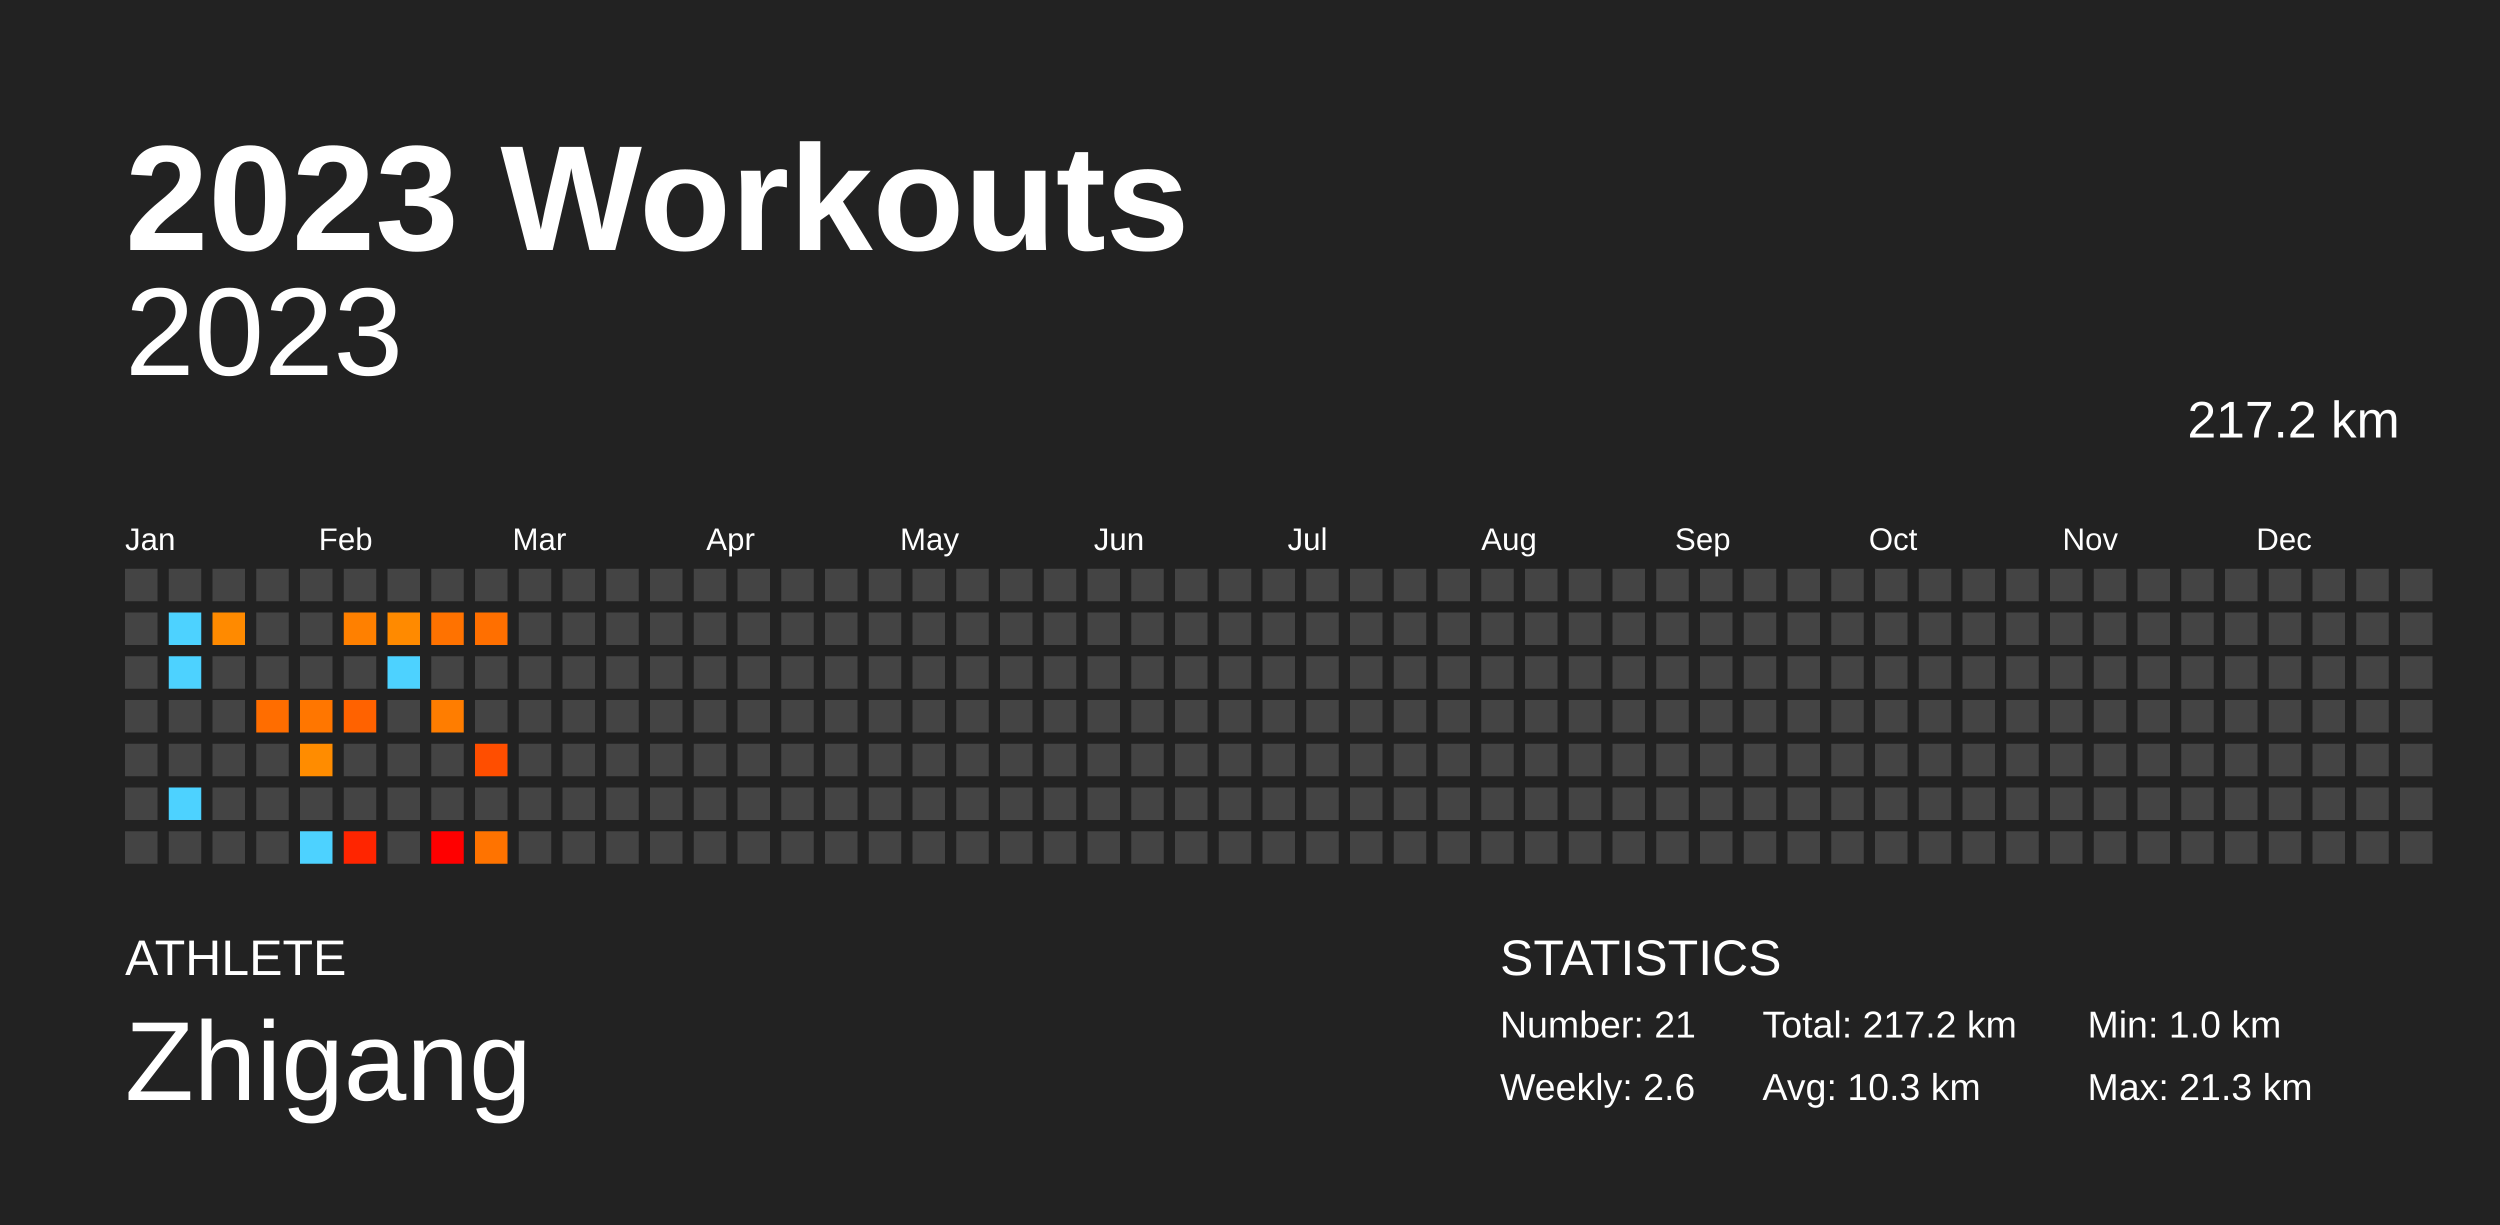
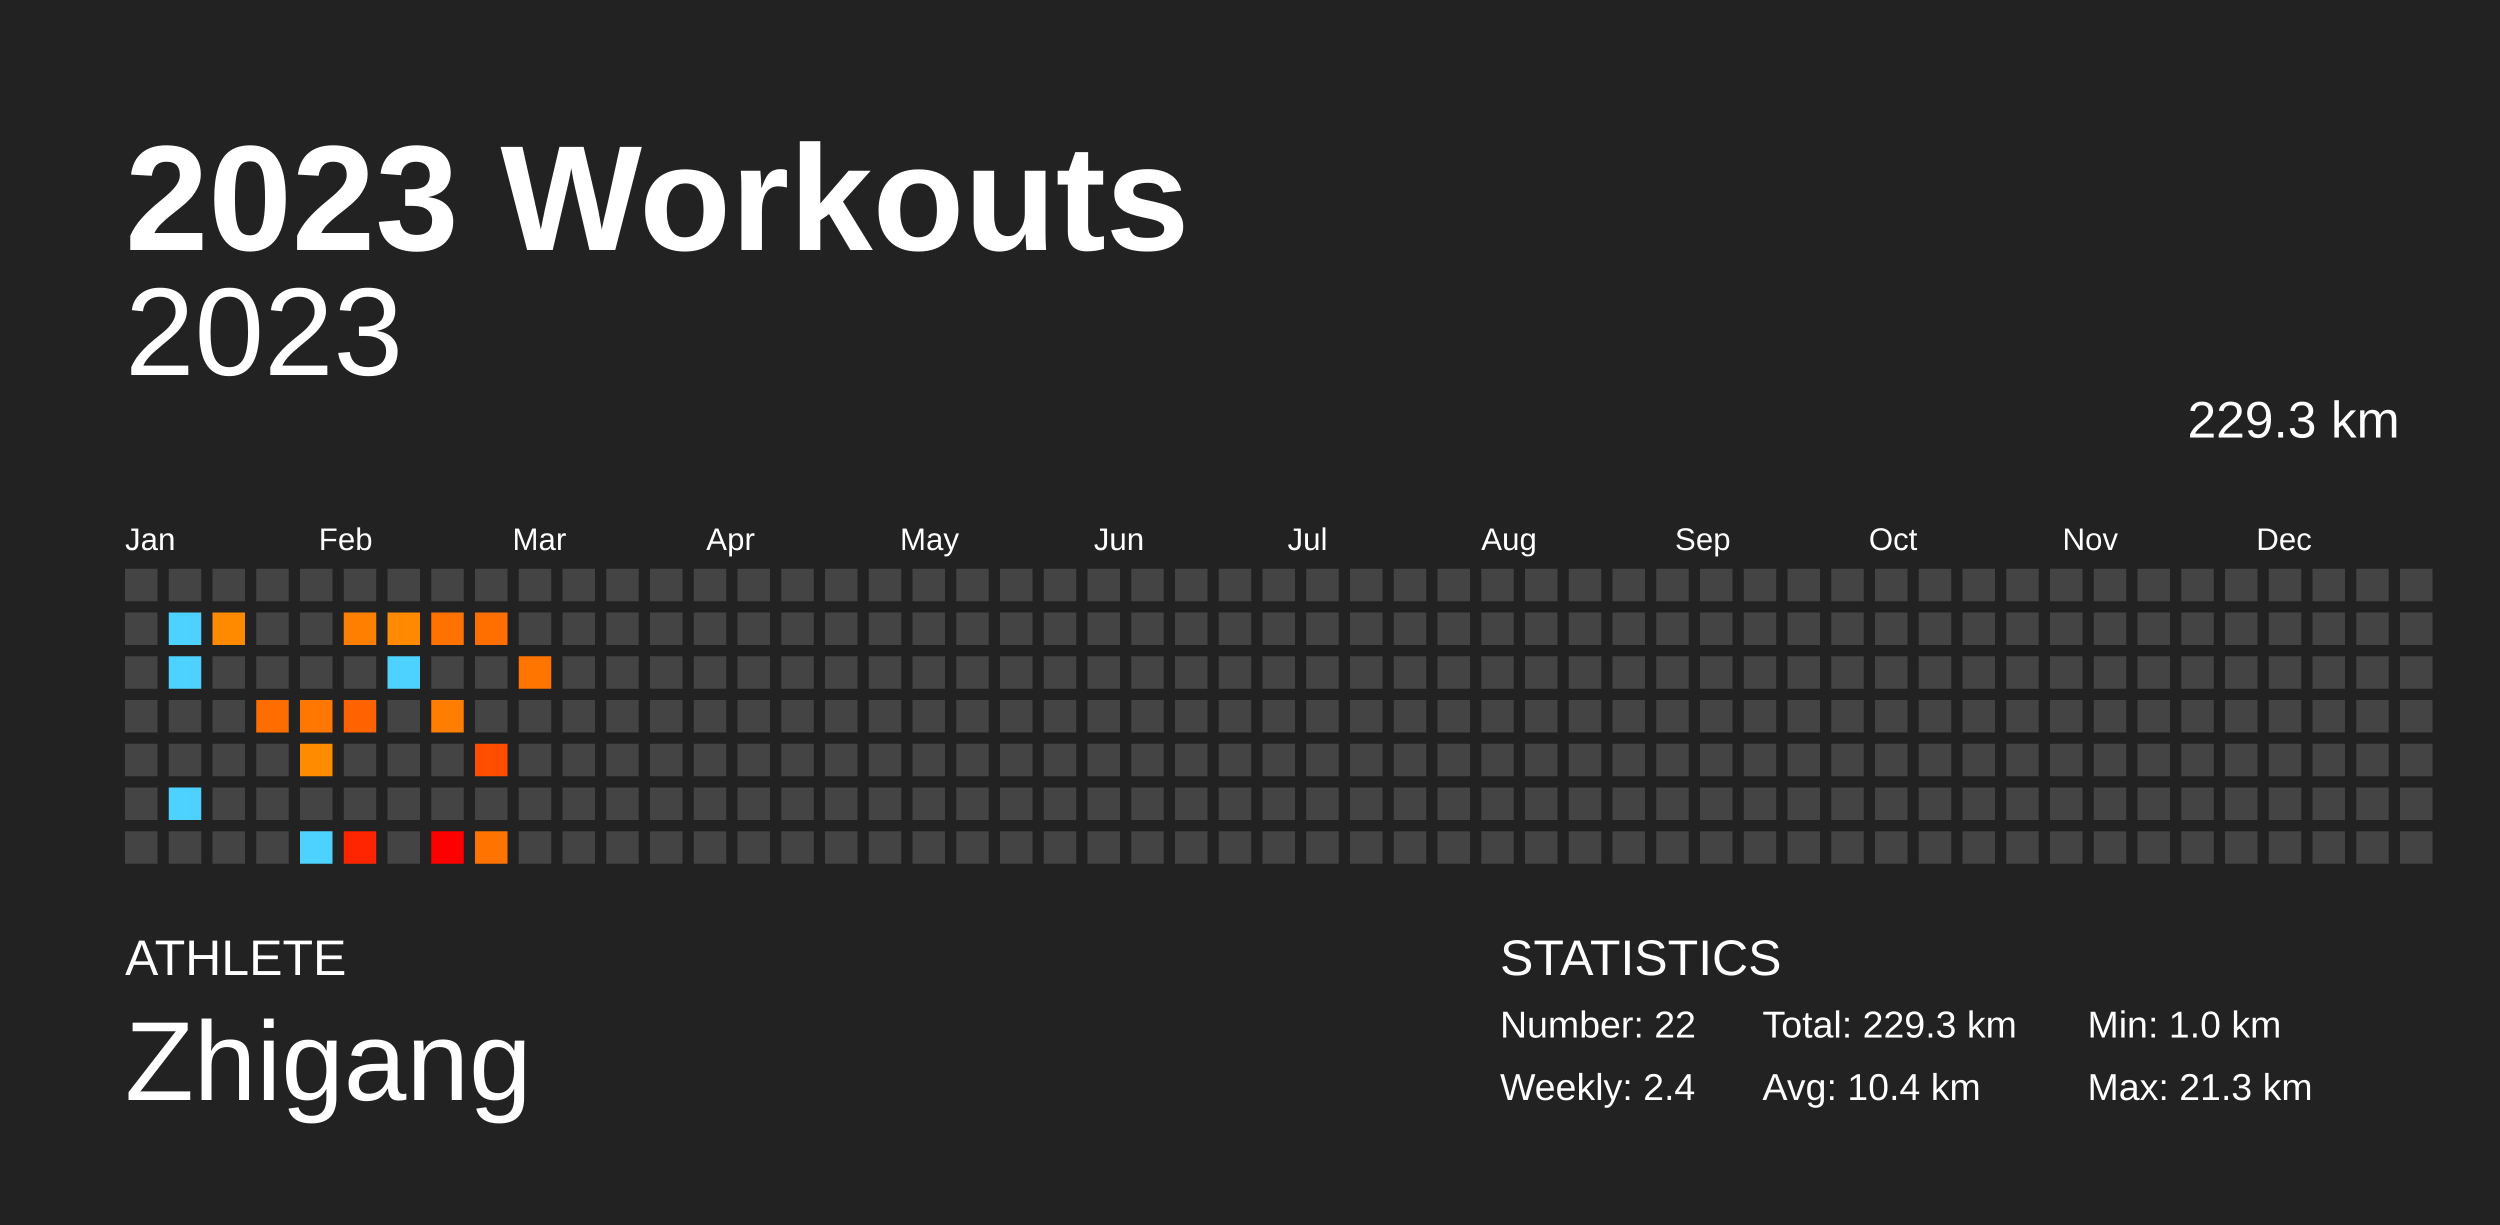
<svg xmlns="http://www.w3.org/2000/svg" baseProfile="full" height="98mm" version="1.1" viewBox="0,0,200,98" width="200mm">
  <defs />
  <rect fill="#222222" height="98" width="200" x="0" y="0" />
  <text fill="#FFFFFF" style="font-size:12px; font-family:Arial; font-weight:bold;" x="10" y="20">2023 Workouts</text>
  <text fill="#FFFFFF" style="font-size:4px; font-family:Arial" x="10" y="78">ATHLETE</text>
  <text fill="#FFFFFF" style="font-size:9px; font-family:Arial" x="10" y="88">Zhigang</text>
  <text fill="#FFFFFF" style="font-size:4px; font-family:Arial" x="120" y="78">STATISTICS</text>
-   <text fill="#FFFFFF" style="font-size:3px; font-family:Arial" x="120" y="83">Number: 21</text>
-   <text fill="#FFFFFF" style="font-size:3px; font-family:Arial" x="120" y="88">Weekly: 2.6</text>
-   <text fill="#FFFFFF" style="font-size:3px; font-family:Arial" x="141" y="83">Total: 217.2 km</text>
-   <text fill="#FFFFFF" style="font-size:3px; font-family:Arial" x="141" y="88">Avg: 10.3 km</text>
+   <text fill="#FFFFFF" style="font-size:3px; font-family:Arial" x="120" y="83">Number: 22</text>
+   <text fill="#FFFFFF" style="font-size:3px; font-family:Arial" x="120" y="88">Weekly: 2.4</text>
+   <text fill="#FFFFFF" style="font-size:3px; font-family:Arial" x="141" y="83">Total: 229.3 km</text>
+   <text fill="#FFFFFF" style="font-size:3px; font-family:Arial" x="141" y="88">Avg: 10.4 km</text>
  <text fill="#FFFFFF" style="font-size:3px; font-family:Arial" x="167" y="83">Min: 1.0 km</text>
  <text fill="#FFFFFF" style="font-size:3px; font-family:Arial" x="167" y="88">Max: 21.3 km</text>
  <text alignment-baseline="hanging" fill="#FFFFFF" style="font-size:10.0px; font-family:Arial;" x="10" y="30">2023</text>
-   <text alignment-baseline="hanging" fill="#FFFFFF" style="font-size:4.125px; font-family:Arial;" x="175" y="35">217.2 km</text>
+   <text alignment-baseline="hanging" fill="#FFFFFF" style="font-size:4.125px; font-family:Arial;" x="175" y="35">229.3 km</text>
  <text fill="#FFFFFF" style="font-size:2.5px; font-family:Arial" x="10.0" y="44">Jan</text>
  <text fill="#FFFFFF" style="font-size:2.5px; font-family:Arial" x="25.5" y="44">Feb</text>
  <text fill="#FFFFFF" style="font-size:2.5px; font-family:Arial" x="41.0" y="44">Mar</text>
  <text fill="#FFFFFF" style="font-size:2.5px; font-family:Arial" x="56.5" y="44">Apr</text>
  <text fill="#FFFFFF" style="font-size:2.5px; font-family:Arial" x="72.0" y="44">May</text>
  <text fill="#FFFFFF" style="font-size:2.5px; font-family:Arial" x="87.5" y="44">Jun</text>
  <text fill="#FFFFFF" style="font-size:2.5px; font-family:Arial" x="103.0" y="44">Jul</text>
  <text fill="#FFFFFF" style="font-size:2.5px; font-family:Arial" x="118.5" y="44">Aug</text>
  <text fill="#FFFFFF" style="font-size:2.5px; font-family:Arial" x="134.0" y="44">Sep</text>
  <text fill="#FFFFFF" style="font-size:2.5px; font-family:Arial" x="149.5" y="44">Oct</text>
  <text fill="#FFFFFF" style="font-size:2.5px; font-family:Arial" x="165.0" y="44">Nov</text>
  <text fill="#FFFFFF" style="font-size:2.5px; font-family:Arial" x="180.5" y="44">Dec</text>
  <rect fill="#444444" height="2.6" width="2.6" x="10.0" y="45.5" />
  <rect fill="#444444" height="2.6" width="2.6" x="10.0" y="49.0" />
  <rect fill="#444444" height="2.6" width="2.6" x="10.0" y="52.5" />
  <rect fill="#444444" height="2.6" width="2.6" x="10.0" y="56.0" />
  <rect fill="#444444" height="2.6" width="2.6" x="10.0" y="59.5" />
  <rect fill="#444444" height="2.6" width="2.6" x="10.0" y="63.0" />
  <rect fill="#444444" height="2.6" width="2.6" x="10.0" y="66.5" />
  <rect fill="#444444" height="2.6" width="2.6" x="13.5" y="45.5" />
  <rect fill="#4dd2ff" height="2.6" width="2.6" x="13.5" y="49.0" />
  <rect fill="#4dd2ff" height="2.6" width="2.6" x="13.5" y="52.5" />
  <rect fill="#444444" height="2.6" width="2.6" x="13.5" y="56.0" />
  <rect fill="#444444" height="2.6" width="2.6" x="13.5" y="59.5" />
  <rect fill="#4dd2ff" height="2.6" width="2.6" x="13.5" y="63.0" />
  <rect fill="#444444" height="2.6" width="2.6" x="13.5" y="66.5" />
  <rect fill="#444444" height="2.6" width="2.6" x="17.0" y="45.5" />
  <rect fill="#ff8a00" height="2.6" width="2.6" x="17.0" y="49.0" />
  <rect fill="#444444" height="2.6" width="2.6" x="17.0" y="52.5" />
  <rect fill="#444444" height="2.6" width="2.6" x="17.0" y="56.0" />
  <rect fill="#444444" height="2.6" width="2.6" x="17.0" y="59.5" />
  <rect fill="#444444" height="2.6" width="2.6" x="17.0" y="63.0" />
  <rect fill="#444444" height="2.6" width="2.6" x="17.0" y="66.5" />
  <rect fill="#444444" height="2.6" width="2.6" x="20.5" y="45.5" />
  <rect fill="#444444" height="2.6" width="2.6" x="20.5" y="49.0" />
  <rect fill="#444444" height="2.6" width="2.6" x="20.5" y="52.5" />
  <rect fill="#ff6d00" height="2.6" width="2.6" x="20.5" y="56.0" />
  <rect fill="#444444" height="2.6" width="2.6" x="20.5" y="59.5" />
  <rect fill="#444444" height="2.6" width="2.6" x="20.5" y="63.0" />
  <rect fill="#444444" height="2.6" width="2.6" x="20.5" y="66.5" />
  <rect fill="#444444" height="2.6" width="2.6" x="24.0" y="45.5" />
  <rect fill="#444444" height="2.6" width="2.6" x="24.0" y="49.0" />
  <rect fill="#444444" height="2.6" width="2.6" x="24.0" y="52.5" />
  <rect fill="#ff7600" height="2.6" width="2.6" x="24.0" y="56.0" />
  <rect fill="#ff8c00" height="2.6" width="2.6" x="24.0" y="59.5" />
  <rect fill="#444444" height="2.6" width="2.6" x="24.0" y="63.0" />
  <rect fill="#4dd2ff" height="2.6" width="2.6" x="24.0" y="66.5" />
  <rect fill="#444444" height="2.6" width="2.6" x="27.5" y="45.5" />
  <rect fill="#ff8000" height="2.6" width="2.6" x="27.5" y="49.0" />
  <rect fill="#444444" height="2.6" width="2.6" x="27.5" y="52.5" />
  <rect fill="#ff6200" height="2.6" width="2.6" x="27.5" y="56.0" />
  <rect fill="#444444" height="2.6" width="2.6" x="27.5" y="59.5" />
  <rect fill="#444444" height="2.6" width="2.6" x="27.5" y="63.0" />
  <rect fill="#ff2500" height="2.6" width="2.6" x="27.5" y="66.5" />
  <rect fill="#444444" height="2.6" width="2.6" x="31.0" y="45.5" />
  <rect fill="#ff8a00" height="2.6" width="2.6" x="31.0" y="49.0" />
  <rect fill="#4dd2ff" height="2.6" width="2.6" x="31.0" y="52.5" />
  <rect fill="#444444" height="2.6" width="2.6" x="31.0" y="56.0" />
  <rect fill="#444444" height="2.6" width="2.6" x="31.0" y="59.5" />
  <rect fill="#444444" height="2.6" width="2.6" x="31.0" y="63.0" />
  <rect fill="#444444" height="2.6" width="2.6" x="31.0" y="66.5" />
  <rect fill="#444444" height="2.6" width="2.6" x="34.5" y="45.5" />
  <rect fill="#ff7200" height="2.6" width="2.6" x="34.5" y="49.0" />
  <rect fill="#444444" height="2.6" width="2.6" x="34.5" y="52.5" />
  <rect fill="#ff7d00" height="2.6" width="2.6" x="34.5" y="56.0" />
  <rect fill="#444444" height="2.6" width="2.6" x="34.5" y="59.5" />
  <rect fill="#444444" height="2.6" width="2.6" x="34.5" y="63.0" />
  <rect fill="red" height="2.6" width="2.6" x="34.5" y="66.5" />
  <rect fill="#444444" height="2.6" width="2.6" x="38.0" y="45.5" />
  <rect fill="#ff6f00" height="2.6" width="2.6" x="38.0" y="49.0" />
  <rect fill="#444444" height="2.6" width="2.6" x="38.0" y="52.5" />
  <rect fill="#444444" height="2.6" width="2.6" x="38.0" y="56.0" />
  <rect fill="#ff4e00" height="2.6" width="2.6" x="38.0" y="59.5" />
  <rect fill="#444444" height="2.6" width="2.6" x="38.0" y="63.0" />
  <rect fill="#ff7300" height="2.6" width="2.6" x="38.0" y="66.5" />
  <rect fill="#444444" height="2.6" width="2.6" x="41.5" y="45.5" />
  <rect fill="#444444" height="2.6" width="2.6" x="41.5" y="49.0" />
-   <rect fill="#444444" height="2.6" width="2.6" x="41.5" y="52.5" />
+   <rect fill="#ff7500" height="2.6" width="2.6" x="41.5" y="52.5" />
  <rect fill="#444444" height="2.6" width="2.6" x="41.5" y="56.0" />
  <rect fill="#444444" height="2.6" width="2.6" x="41.5" y="59.5" />
  <rect fill="#444444" height="2.6" width="2.6" x="41.5" y="63.0" />
  <rect fill="#444444" height="2.6" width="2.6" x="41.5" y="66.5" />
  <rect fill="#444444" height="2.6" width="2.6" x="45.0" y="45.5" />
  <rect fill="#444444" height="2.6" width="2.6" x="45.0" y="49.0" />
  <rect fill="#444444" height="2.6" width="2.6" x="45.0" y="52.5" />
  <rect fill="#444444" height="2.6" width="2.6" x="45.0" y="56.0" />
  <rect fill="#444444" height="2.6" width="2.6" x="45.0" y="59.5" />
  <rect fill="#444444" height="2.6" width="2.6" x="45.0" y="63.0" />
  <rect fill="#444444" height="2.6" width="2.6" x="45.0" y="66.5" />
  <rect fill="#444444" height="2.6" width="2.6" x="48.5" y="45.5" />
  <rect fill="#444444" height="2.6" width="2.6" x="48.5" y="49.0" />
  <rect fill="#444444" height="2.6" width="2.6" x="48.5" y="52.5" />
  <rect fill="#444444" height="2.6" width="2.6" x="48.5" y="56.0" />
  <rect fill="#444444" height="2.6" width="2.6" x="48.5" y="59.5" />
  <rect fill="#444444" height="2.6" width="2.6" x="48.5" y="63.0" />
  <rect fill="#444444" height="2.6" width="2.6" x="48.5" y="66.5" />
  <rect fill="#444444" height="2.6" width="2.6" x="52.0" y="45.5" />
  <rect fill="#444444" height="2.6" width="2.6" x="52.0" y="49.0" />
  <rect fill="#444444" height="2.6" width="2.6" x="52.0" y="52.5" />
  <rect fill="#444444" height="2.6" width="2.6" x="52.0" y="56.0" />
  <rect fill="#444444" height="2.6" width="2.6" x="52.0" y="59.5" />
  <rect fill="#444444" height="2.6" width="2.6" x="52.0" y="63.0" />
  <rect fill="#444444" height="2.6" width="2.6" x="52.0" y="66.5" />
  <rect fill="#444444" height="2.6" width="2.6" x="55.5" y="45.5" />
  <rect fill="#444444" height="2.6" width="2.6" x="55.5" y="49.0" />
  <rect fill="#444444" height="2.6" width="2.6" x="55.5" y="52.5" />
  <rect fill="#444444" height="2.6" width="2.6" x="55.5" y="56.0" />
  <rect fill="#444444" height="2.6" width="2.6" x="55.5" y="59.5" />
  <rect fill="#444444" height="2.6" width="2.6" x="55.5" y="63.0" />
  <rect fill="#444444" height="2.6" width="2.6" x="55.5" y="66.5" />
  <rect fill="#444444" height="2.6" width="2.6" x="59.0" y="45.5" />
  <rect fill="#444444" height="2.6" width="2.6" x="59.0" y="49.0" />
  <rect fill="#444444" height="2.6" width="2.6" x="59.0" y="52.5" />
  <rect fill="#444444" height="2.6" width="2.6" x="59.0" y="56.0" />
  <rect fill="#444444" height="2.6" width="2.6" x="59.0" y="59.5" />
  <rect fill="#444444" height="2.6" width="2.6" x="59.0" y="63.0" />
  <rect fill="#444444" height="2.6" width="2.6" x="59.0" y="66.5" />
  <rect fill="#444444" height="2.6" width="2.6" x="62.5" y="45.5" />
  <rect fill="#444444" height="2.6" width="2.6" x="62.5" y="49.0" />
  <rect fill="#444444" height="2.6" width="2.6" x="62.5" y="52.5" />
  <rect fill="#444444" height="2.6" width="2.6" x="62.5" y="56.0" />
  <rect fill="#444444" height="2.6" width="2.6" x="62.5" y="59.5" />
  <rect fill="#444444" height="2.6" width="2.6" x="62.5" y="63.0" />
  <rect fill="#444444" height="2.6" width="2.6" x="62.5" y="66.5" />
  <rect fill="#444444" height="2.6" width="2.6" x="66.0" y="45.5" />
  <rect fill="#444444" height="2.6" width="2.6" x="66.0" y="49.0" />
  <rect fill="#444444" height="2.6" width="2.6" x="66.0" y="52.5" />
  <rect fill="#444444" height="2.6" width="2.6" x="66.0" y="56.0" />
  <rect fill="#444444" height="2.6" width="2.6" x="66.0" y="59.5" />
  <rect fill="#444444" height="2.6" width="2.6" x="66.0" y="63.0" />
  <rect fill="#444444" height="2.6" width="2.6" x="66.0" y="66.5" />
  <rect fill="#444444" height="2.6" width="2.6" x="69.5" y="45.5" />
  <rect fill="#444444" height="2.6" width="2.6" x="69.5" y="49.0" />
  <rect fill="#444444" height="2.6" width="2.6" x="69.5" y="52.5" />
  <rect fill="#444444" height="2.6" width="2.6" x="69.5" y="56.0" />
  <rect fill="#444444" height="2.6" width="2.6" x="69.5" y="59.5" />
  <rect fill="#444444" height="2.6" width="2.6" x="69.5" y="63.0" />
  <rect fill="#444444" height="2.6" width="2.6" x="69.5" y="66.5" />
  <rect fill="#444444" height="2.6" width="2.6" x="73.0" y="45.5" />
  <rect fill="#444444" height="2.6" width="2.6" x="73.0" y="49.0" />
  <rect fill="#444444" height="2.6" width="2.6" x="73.0" y="52.5" />
  <rect fill="#444444" height="2.6" width="2.6" x="73.0" y="56.0" />
  <rect fill="#444444" height="2.6" width="2.6" x="73.0" y="59.5" />
  <rect fill="#444444" height="2.6" width="2.6" x="73.0" y="63.0" />
  <rect fill="#444444" height="2.6" width="2.6" x="73.0" y="66.5" />
  <rect fill="#444444" height="2.6" width="2.6" x="76.5" y="45.5" />
  <rect fill="#444444" height="2.6" width="2.6" x="76.5" y="49.0" />
  <rect fill="#444444" height="2.6" width="2.6" x="76.5" y="52.5" />
  <rect fill="#444444" height="2.6" width="2.6" x="76.5" y="56.0" />
  <rect fill="#444444" height="2.6" width="2.6" x="76.5" y="59.5" />
  <rect fill="#444444" height="2.6" width="2.6" x="76.5" y="63.0" />
  <rect fill="#444444" height="2.6" width="2.6" x="76.5" y="66.5" />
  <rect fill="#444444" height="2.6" width="2.6" x="80.0" y="45.5" />
  <rect fill="#444444" height="2.6" width="2.6" x="80.0" y="49.0" />
  <rect fill="#444444" height="2.6" width="2.6" x="80.0" y="52.5" />
  <rect fill="#444444" height="2.6" width="2.6" x="80.0" y="56.0" />
  <rect fill="#444444" height="2.6" width="2.6" x="80.0" y="59.5" />
  <rect fill="#444444" height="2.6" width="2.6" x="80.0" y="63.0" />
  <rect fill="#444444" height="2.6" width="2.6" x="80.0" y="66.5" />
  <rect fill="#444444" height="2.6" width="2.6" x="83.5" y="45.5" />
  <rect fill="#444444" height="2.6" width="2.6" x="83.5" y="49.0" />
  <rect fill="#444444" height="2.6" width="2.6" x="83.5" y="52.5" />
  <rect fill="#444444" height="2.6" width="2.6" x="83.5" y="56.0" />
  <rect fill="#444444" height="2.6" width="2.6" x="83.5" y="59.5" />
  <rect fill="#444444" height="2.6" width="2.6" x="83.5" y="63.0" />
  <rect fill="#444444" height="2.6" width="2.6" x="83.5" y="66.5" />
  <rect fill="#444444" height="2.6" width="2.6" x="87.0" y="45.5" />
  <rect fill="#444444" height="2.6" width="2.6" x="87.0" y="49.0" />
  <rect fill="#444444" height="2.6" width="2.6" x="87.0" y="52.5" />
  <rect fill="#444444" height="2.6" width="2.6" x="87.0" y="56.0" />
  <rect fill="#444444" height="2.6" width="2.6" x="87.0" y="59.5" />
  <rect fill="#444444" height="2.6" width="2.6" x="87.0" y="63.0" />
  <rect fill="#444444" height="2.6" width="2.6" x="87.0" y="66.5" />
  <rect fill="#444444" height="2.6" width="2.6" x="90.5" y="45.5" />
  <rect fill="#444444" height="2.6" width="2.6" x="90.5" y="49.0" />
  <rect fill="#444444" height="2.6" width="2.6" x="90.5" y="52.5" />
  <rect fill="#444444" height="2.6" width="2.6" x="90.5" y="56.0" />
  <rect fill="#444444" height="2.6" width="2.6" x="90.5" y="59.5" />
  <rect fill="#444444" height="2.6" width="2.6" x="90.5" y="63.0" />
  <rect fill="#444444" height="2.6" width="2.6" x="90.5" y="66.5" />
  <rect fill="#444444" height="2.6" width="2.6" x="94.0" y="45.5" />
  <rect fill="#444444" height="2.6" width="2.6" x="94.0" y="49.0" />
  <rect fill="#444444" height="2.6" width="2.6" x="94.0" y="52.5" />
  <rect fill="#444444" height="2.6" width="2.6" x="94.0" y="56.0" />
  <rect fill="#444444" height="2.6" width="2.6" x="94.0" y="59.5" />
  <rect fill="#444444" height="2.6" width="2.6" x="94.0" y="63.0" />
  <rect fill="#444444" height="2.6" width="2.6" x="94.0" y="66.5" />
  <rect fill="#444444" height="2.6" width="2.6" x="97.5" y="45.5" />
  <rect fill="#444444" height="2.6" width="2.6" x="97.5" y="49.0" />
  <rect fill="#444444" height="2.6" width="2.6" x="97.5" y="52.5" />
  <rect fill="#444444" height="2.6" width="2.6" x="97.5" y="56.0" />
  <rect fill="#444444" height="2.6" width="2.6" x="97.5" y="59.5" />
  <rect fill="#444444" height="2.6" width="2.6" x="97.5" y="63.0" />
  <rect fill="#444444" height="2.6" width="2.6" x="97.5" y="66.5" />
  <rect fill="#444444" height="2.6" width="2.6" x="101.0" y="45.5" />
  <rect fill="#444444" height="2.6" width="2.6" x="101.0" y="49.0" />
  <rect fill="#444444" height="2.6" width="2.6" x="101.0" y="52.5" />
  <rect fill="#444444" height="2.6" width="2.6" x="101.0" y="56.0" />
  <rect fill="#444444" height="2.6" width="2.6" x="101.0" y="59.5" />
  <rect fill="#444444" height="2.6" width="2.6" x="101.0" y="63.0" />
  <rect fill="#444444" height="2.6" width="2.6" x="101.0" y="66.5" />
  <rect fill="#444444" height="2.6" width="2.6" x="104.5" y="45.5" />
  <rect fill="#444444" height="2.6" width="2.6" x="104.5" y="49.0" />
  <rect fill="#444444" height="2.6" width="2.6" x="104.5" y="52.5" />
  <rect fill="#444444" height="2.6" width="2.6" x="104.5" y="56.0" />
  <rect fill="#444444" height="2.6" width="2.6" x="104.5" y="59.5" />
  <rect fill="#444444" height="2.6" width="2.6" x="104.5" y="63.0" />
  <rect fill="#444444" height="2.6" width="2.6" x="104.5" y="66.5" />
  <rect fill="#444444" height="2.6" width="2.6" x="108.0" y="45.5" />
  <rect fill="#444444" height="2.6" width="2.6" x="108.0" y="49.0" />
  <rect fill="#444444" height="2.6" width="2.6" x="108.0" y="52.5" />
  <rect fill="#444444" height="2.6" width="2.6" x="108.0" y="56.0" />
  <rect fill="#444444" height="2.6" width="2.6" x="108.0" y="59.5" />
  <rect fill="#444444" height="2.6" width="2.6" x="108.0" y="63.0" />
  <rect fill="#444444" height="2.6" width="2.6" x="108.0" y="66.5" />
  <rect fill="#444444" height="2.6" width="2.6" x="111.5" y="45.5" />
  <rect fill="#444444" height="2.6" width="2.6" x="111.5" y="49.0" />
  <rect fill="#444444" height="2.6" width="2.6" x="111.5" y="52.5" />
  <rect fill="#444444" height="2.6" width="2.6" x="111.5" y="56.0" />
  <rect fill="#444444" height="2.6" width="2.6" x="111.5" y="59.5" />
  <rect fill="#444444" height="2.6" width="2.6" x="111.5" y="63.0" />
  <rect fill="#444444" height="2.6" width="2.6" x="111.5" y="66.5" />
  <rect fill="#444444" height="2.6" width="2.6" x="115.0" y="45.5" />
  <rect fill="#444444" height="2.6" width="2.6" x="115.0" y="49.0" />
  <rect fill="#444444" height="2.6" width="2.6" x="115.0" y="52.5" />
  <rect fill="#444444" height="2.6" width="2.6" x="115.0" y="56.0" />
  <rect fill="#444444" height="2.6" width="2.6" x="115.0" y="59.5" />
  <rect fill="#444444" height="2.6" width="2.6" x="115.0" y="63.0" />
  <rect fill="#444444" height="2.6" width="2.6" x="115.0" y="66.5" />
  <rect fill="#444444" height="2.6" width="2.6" x="118.5" y="45.5" />
  <rect fill="#444444" height="2.6" width="2.6" x="118.5" y="49.0" />
  <rect fill="#444444" height="2.6" width="2.6" x="118.5" y="52.5" />
  <rect fill="#444444" height="2.6" width="2.6" x="118.5" y="56.0" />
  <rect fill="#444444" height="2.6" width="2.6" x="118.5" y="59.5" />
  <rect fill="#444444" height="2.6" width="2.6" x="118.5" y="63.0" />
  <rect fill="#444444" height="2.6" width="2.6" x="118.5" y="66.5" />
  <rect fill="#444444" height="2.6" width="2.6" x="122.0" y="45.5" />
  <rect fill="#444444" height="2.6" width="2.6" x="122.0" y="49.0" />
  <rect fill="#444444" height="2.6" width="2.6" x="122.0" y="52.5" />
  <rect fill="#444444" height="2.6" width="2.6" x="122.0" y="56.0" />
  <rect fill="#444444" height="2.6" width="2.6" x="122.0" y="59.5" />
  <rect fill="#444444" height="2.6" width="2.6" x="122.0" y="63.0" />
  <rect fill="#444444" height="2.6" width="2.6" x="122.0" y="66.5" />
  <rect fill="#444444" height="2.6" width="2.6" x="125.5" y="45.5" />
  <rect fill="#444444" height="2.6" width="2.6" x="125.5" y="49.0" />
  <rect fill="#444444" height="2.6" width="2.6" x="125.5" y="52.5" />
  <rect fill="#444444" height="2.6" width="2.6" x="125.5" y="56.0" />
  <rect fill="#444444" height="2.6" width="2.6" x="125.5" y="59.5" />
  <rect fill="#444444" height="2.6" width="2.6" x="125.5" y="63.0" />
  <rect fill="#444444" height="2.6" width="2.6" x="125.5" y="66.5" />
  <rect fill="#444444" height="2.6" width="2.6" x="129.0" y="45.5" />
  <rect fill="#444444" height="2.6" width="2.6" x="129.0" y="49.0" />
  <rect fill="#444444" height="2.6" width="2.6" x="129.0" y="52.5" />
  <rect fill="#444444" height="2.6" width="2.6" x="129.0" y="56.0" />
  <rect fill="#444444" height="2.6" width="2.6" x="129.0" y="59.5" />
  <rect fill="#444444" height="2.6" width="2.6" x="129.0" y="63.0" />
  <rect fill="#444444" height="2.6" width="2.6" x="129.0" y="66.5" />
  <rect fill="#444444" height="2.6" width="2.6" x="132.5" y="45.5" />
  <rect fill="#444444" height="2.6" width="2.6" x="132.5" y="49.0" />
  <rect fill="#444444" height="2.6" width="2.6" x="132.5" y="52.5" />
  <rect fill="#444444" height="2.6" width="2.6" x="132.5" y="56.0" />
  <rect fill="#444444" height="2.6" width="2.6" x="132.5" y="59.5" />
  <rect fill="#444444" height="2.6" width="2.6" x="132.5" y="63.0" />
  <rect fill="#444444" height="2.6" width="2.6" x="132.5" y="66.5" />
  <rect fill="#444444" height="2.6" width="2.6" x="136.0" y="45.5" />
  <rect fill="#444444" height="2.6" width="2.6" x="136.0" y="49.0" />
  <rect fill="#444444" height="2.6" width="2.6" x="136.0" y="52.5" />
  <rect fill="#444444" height="2.6" width="2.6" x="136.0" y="56.0" />
  <rect fill="#444444" height="2.6" width="2.6" x="136.0" y="59.5" />
  <rect fill="#444444" height="2.6" width="2.6" x="136.0" y="63.0" />
  <rect fill="#444444" height="2.6" width="2.6" x="136.0" y="66.5" />
  <rect fill="#444444" height="2.6" width="2.6" x="139.5" y="45.5" />
  <rect fill="#444444" height="2.6" width="2.6" x="139.5" y="49.0" />
  <rect fill="#444444" height="2.6" width="2.6" x="139.5" y="52.5" />
  <rect fill="#444444" height="2.6" width="2.6" x="139.5" y="56.0" />
  <rect fill="#444444" height="2.6" width="2.6" x="139.5" y="59.5" />
  <rect fill="#444444" height="2.6" width="2.6" x="139.5" y="63.0" />
  <rect fill="#444444" height="2.6" width="2.6" x="139.5" y="66.5" />
  <rect fill="#444444" height="2.6" width="2.6" x="143.0" y="45.5" />
  <rect fill="#444444" height="2.6" width="2.6" x="143.0" y="49.0" />
  <rect fill="#444444" height="2.6" width="2.6" x="143.0" y="52.5" />
  <rect fill="#444444" height="2.6" width="2.6" x="143.0" y="56.0" />
  <rect fill="#444444" height="2.6" width="2.6" x="143.0" y="59.5" />
  <rect fill="#444444" height="2.6" width="2.6" x="143.0" y="63.0" />
  <rect fill="#444444" height="2.6" width="2.6" x="143.0" y="66.5" />
  <rect fill="#444444" height="2.6" width="2.6" x="146.5" y="45.5" />
  <rect fill="#444444" height="2.6" width="2.6" x="146.5" y="49.0" />
  <rect fill="#444444" height="2.6" width="2.6" x="146.5" y="52.5" />
  <rect fill="#444444" height="2.6" width="2.6" x="146.5" y="56.0" />
  <rect fill="#444444" height="2.6" width="2.6" x="146.5" y="59.5" />
  <rect fill="#444444" height="2.6" width="2.6" x="146.5" y="63.0" />
  <rect fill="#444444" height="2.6" width="2.6" x="146.5" y="66.5" />
  <rect fill="#444444" height="2.6" width="2.6" x="150.0" y="45.5" />
  <rect fill="#444444" height="2.6" width="2.6" x="150.0" y="49.0" />
  <rect fill="#444444" height="2.6" width="2.6" x="150.0" y="52.5" />
  <rect fill="#444444" height="2.6" width="2.6" x="150.0" y="56.0" />
  <rect fill="#444444" height="2.6" width="2.6" x="150.0" y="59.5" />
  <rect fill="#444444" height="2.6" width="2.6" x="150.0" y="63.0" />
  <rect fill="#444444" height="2.6" width="2.6" x="150.0" y="66.5" />
  <rect fill="#444444" height="2.6" width="2.6" x="153.5" y="45.5" />
  <rect fill="#444444" height="2.6" width="2.6" x="153.5" y="49.0" />
  <rect fill="#444444" height="2.6" width="2.6" x="153.5" y="52.5" />
  <rect fill="#444444" height="2.6" width="2.6" x="153.5" y="56.0" />
  <rect fill="#444444" height="2.6" width="2.6" x="153.5" y="59.5" />
  <rect fill="#444444" height="2.6" width="2.6" x="153.5" y="63.0" />
  <rect fill="#444444" height="2.6" width="2.6" x="153.5" y="66.5" />
  <rect fill="#444444" height="2.6" width="2.6" x="157.0" y="45.5" />
  <rect fill="#444444" height="2.6" width="2.6" x="157.0" y="49.0" />
  <rect fill="#444444" height="2.6" width="2.6" x="157.0" y="52.5" />
  <rect fill="#444444" height="2.6" width="2.6" x="157.0" y="56.0" />
  <rect fill="#444444" height="2.6" width="2.6" x="157.0" y="59.5" />
  <rect fill="#444444" height="2.6" width="2.6" x="157.0" y="63.0" />
  <rect fill="#444444" height="2.6" width="2.6" x="157.0" y="66.5" />
  <rect fill="#444444" height="2.6" width="2.6" x="160.5" y="45.5" />
  <rect fill="#444444" height="2.6" width="2.6" x="160.5" y="49.0" />
  <rect fill="#444444" height="2.6" width="2.6" x="160.5" y="52.5" />
  <rect fill="#444444" height="2.6" width="2.6" x="160.5" y="56.0" />
  <rect fill="#444444" height="2.6" width="2.6" x="160.5" y="59.5" />
  <rect fill="#444444" height="2.6" width="2.6" x="160.5" y="63.0" />
  <rect fill="#444444" height="2.6" width="2.6" x="160.5" y="66.5" />
  <rect fill="#444444" height="2.6" width="2.6" x="164.0" y="45.5" />
  <rect fill="#444444" height="2.6" width="2.6" x="164.0" y="49.0" />
  <rect fill="#444444" height="2.6" width="2.6" x="164.0" y="52.5" />
  <rect fill="#444444" height="2.6" width="2.6" x="164.0" y="56.0" />
  <rect fill="#444444" height="2.6" width="2.6" x="164.0" y="59.5" />
  <rect fill="#444444" height="2.6" width="2.6" x="164.0" y="63.0" />
  <rect fill="#444444" height="2.6" width="2.6" x="164.0" y="66.5" />
  <rect fill="#444444" height="2.6" width="2.6" x="167.5" y="45.5" />
  <rect fill="#444444" height="2.6" width="2.6" x="167.5" y="49.0" />
  <rect fill="#444444" height="2.6" width="2.6" x="167.5" y="52.5" />
  <rect fill="#444444" height="2.6" width="2.6" x="167.5" y="56.0" />
  <rect fill="#444444" height="2.6" width="2.6" x="167.5" y="59.5" />
  <rect fill="#444444" height="2.6" width="2.6" x="167.5" y="63.0" />
  <rect fill="#444444" height="2.6" width="2.6" x="167.5" y="66.5" />
  <rect fill="#444444" height="2.6" width="2.6" x="171.0" y="45.5" />
  <rect fill="#444444" height="2.6" width="2.6" x="171.0" y="49.0" />
  <rect fill="#444444" height="2.6" width="2.6" x="171.0" y="52.5" />
  <rect fill="#444444" height="2.6" width="2.6" x="171.0" y="56.0" />
  <rect fill="#444444" height="2.6" width="2.6" x="171.0" y="59.5" />
  <rect fill="#444444" height="2.6" width="2.6" x="171.0" y="63.0" />
  <rect fill="#444444" height="2.6" width="2.6" x="171.0" y="66.5" />
  <rect fill="#444444" height="2.6" width="2.6" x="174.5" y="45.5" />
  <rect fill="#444444" height="2.6" width="2.6" x="174.5" y="49.0" />
  <rect fill="#444444" height="2.6" width="2.6" x="174.5" y="52.5" />
  <rect fill="#444444" height="2.6" width="2.6" x="174.5" y="56.0" />
  <rect fill="#444444" height="2.6" width="2.6" x="174.5" y="59.5" />
  <rect fill="#444444" height="2.6" width="2.6" x="174.5" y="63.0" />
  <rect fill="#444444" height="2.6" width="2.6" x="174.5" y="66.5" />
  <rect fill="#444444" height="2.6" width="2.6" x="178.0" y="45.5" />
  <rect fill="#444444" height="2.6" width="2.6" x="178.0" y="49.0" />
  <rect fill="#444444" height="2.6" width="2.6" x="178.0" y="52.5" />
  <rect fill="#444444" height="2.6" width="2.6" x="178.0" y="56.0" />
  <rect fill="#444444" height="2.6" width="2.6" x="178.0" y="59.5" />
  <rect fill="#444444" height="2.6" width="2.6" x="178.0" y="63.0" />
  <rect fill="#444444" height="2.6" width="2.6" x="178.0" y="66.5" />
  <rect fill="#444444" height="2.6" width="2.6" x="181.5" y="45.5" />
  <rect fill="#444444" height="2.6" width="2.6" x="181.5" y="49.0" />
  <rect fill="#444444" height="2.6" width="2.6" x="181.5" y="52.5" />
  <rect fill="#444444" height="2.6" width="2.6" x="181.5" y="56.0" />
  <rect fill="#444444" height="2.6" width="2.6" x="181.5" y="59.5" />
  <rect fill="#444444" height="2.6" width="2.6" x="181.5" y="63.0" />
  <rect fill="#444444" height="2.6" width="2.6" x="181.5" y="66.5" />
  <rect fill="#444444" height="2.6" width="2.6" x="185.0" y="45.5" />
  <rect fill="#444444" height="2.6" width="2.6" x="185.0" y="49.0" />
  <rect fill="#444444" height="2.6" width="2.6" x="185.0" y="52.5" />
  <rect fill="#444444" height="2.6" width="2.6" x="185.0" y="56.0" />
  <rect fill="#444444" height="2.6" width="2.6" x="185.0" y="59.5" />
  <rect fill="#444444" height="2.6" width="2.6" x="185.0" y="63.0" />
  <rect fill="#444444" height="2.6" width="2.6" x="185.0" y="66.5" />
  <rect fill="#444444" height="2.6" width="2.6" x="188.5" y="45.5" />
  <rect fill="#444444" height="2.6" width="2.6" x="188.5" y="49.0" />
  <rect fill="#444444" height="2.6" width="2.6" x="188.5" y="52.5" />
  <rect fill="#444444" height="2.6" width="2.6" x="188.5" y="56.0" />
  <rect fill="#444444" height="2.6" width="2.6" x="188.5" y="59.5" />
  <rect fill="#444444" height="2.6" width="2.6" x="188.5" y="63.0" />
  <rect fill="#444444" height="2.6" width="2.6" x="188.5" y="66.5" />
  <rect fill="#444444" height="2.6" width="2.6" x="192.0" y="45.5" />
  <rect fill="#444444" height="2.6" width="2.6" x="192.0" y="49.0" />
  <rect fill="#444444" height="2.6" width="2.6" x="192.0" y="52.5" />
  <rect fill="#444444" height="2.6" width="2.6" x="192.0" y="56.0" />
  <rect fill="#444444" height="2.6" width="2.6" x="192.0" y="59.5" />
  <rect fill="#444444" height="2.6" width="2.6" x="192.0" y="63.0" />
  <rect fill="#444444" height="2.6" width="2.6" x="192.0" y="66.5" />
</svg>
